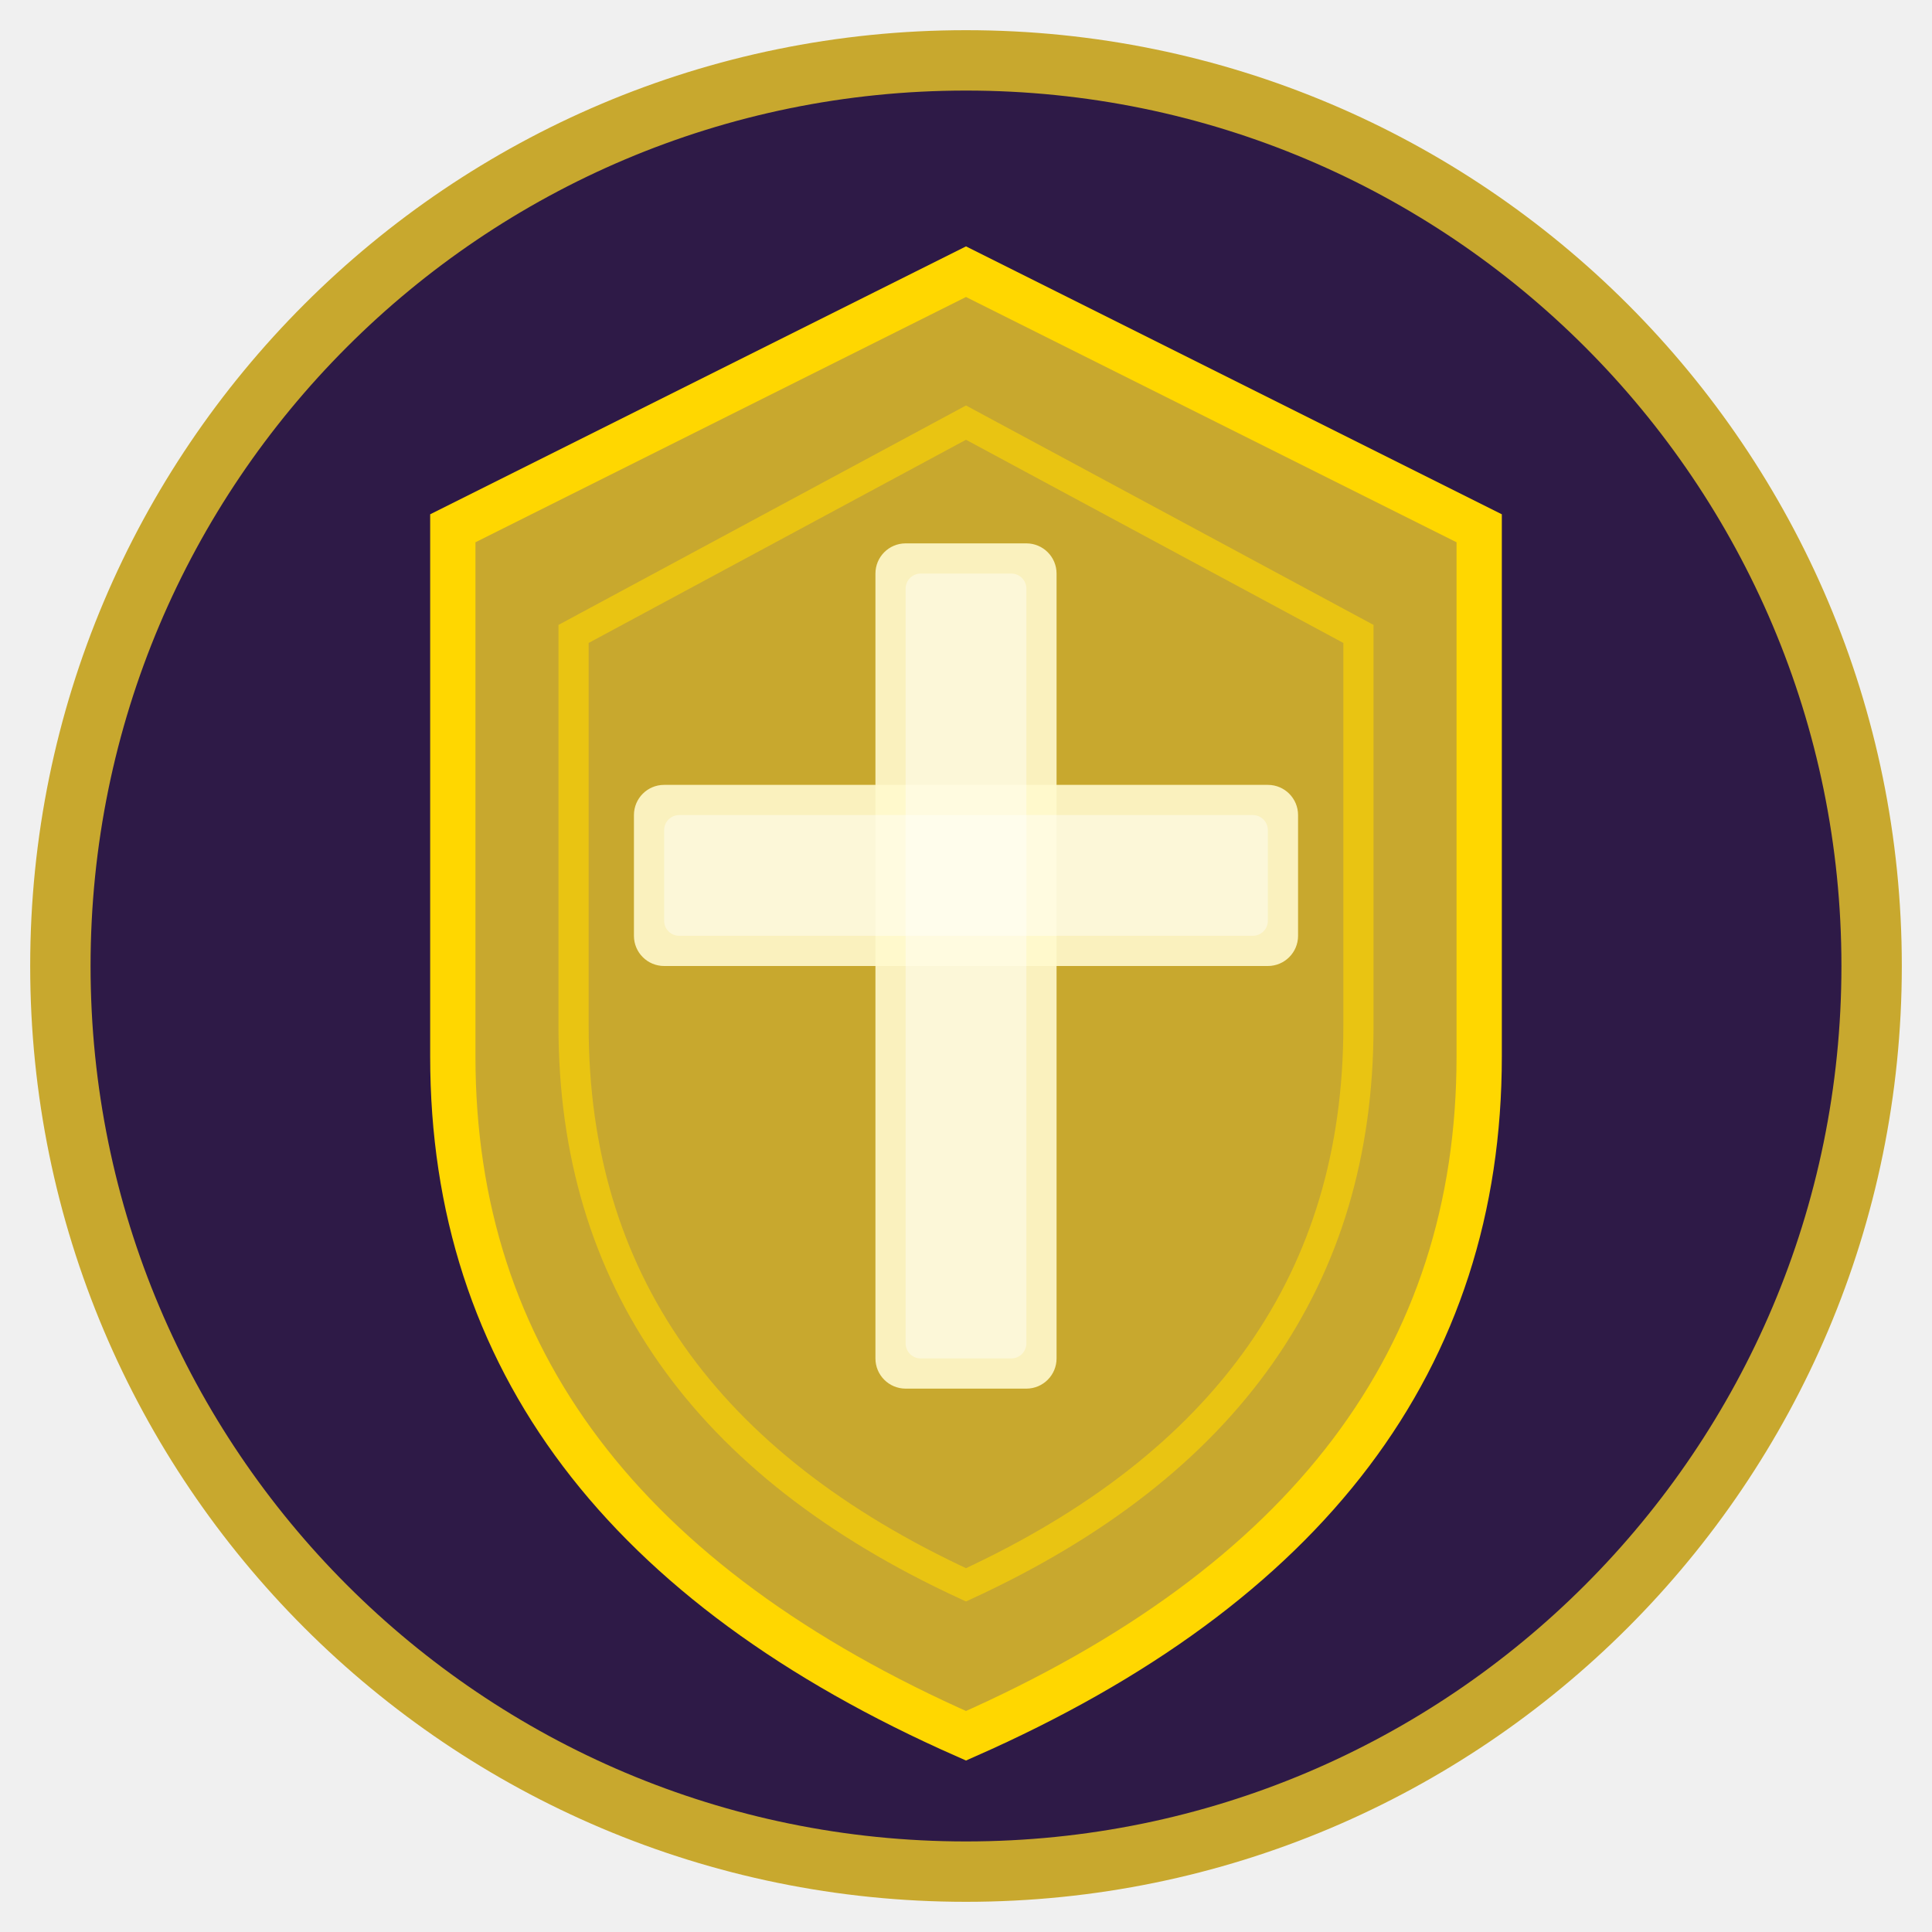
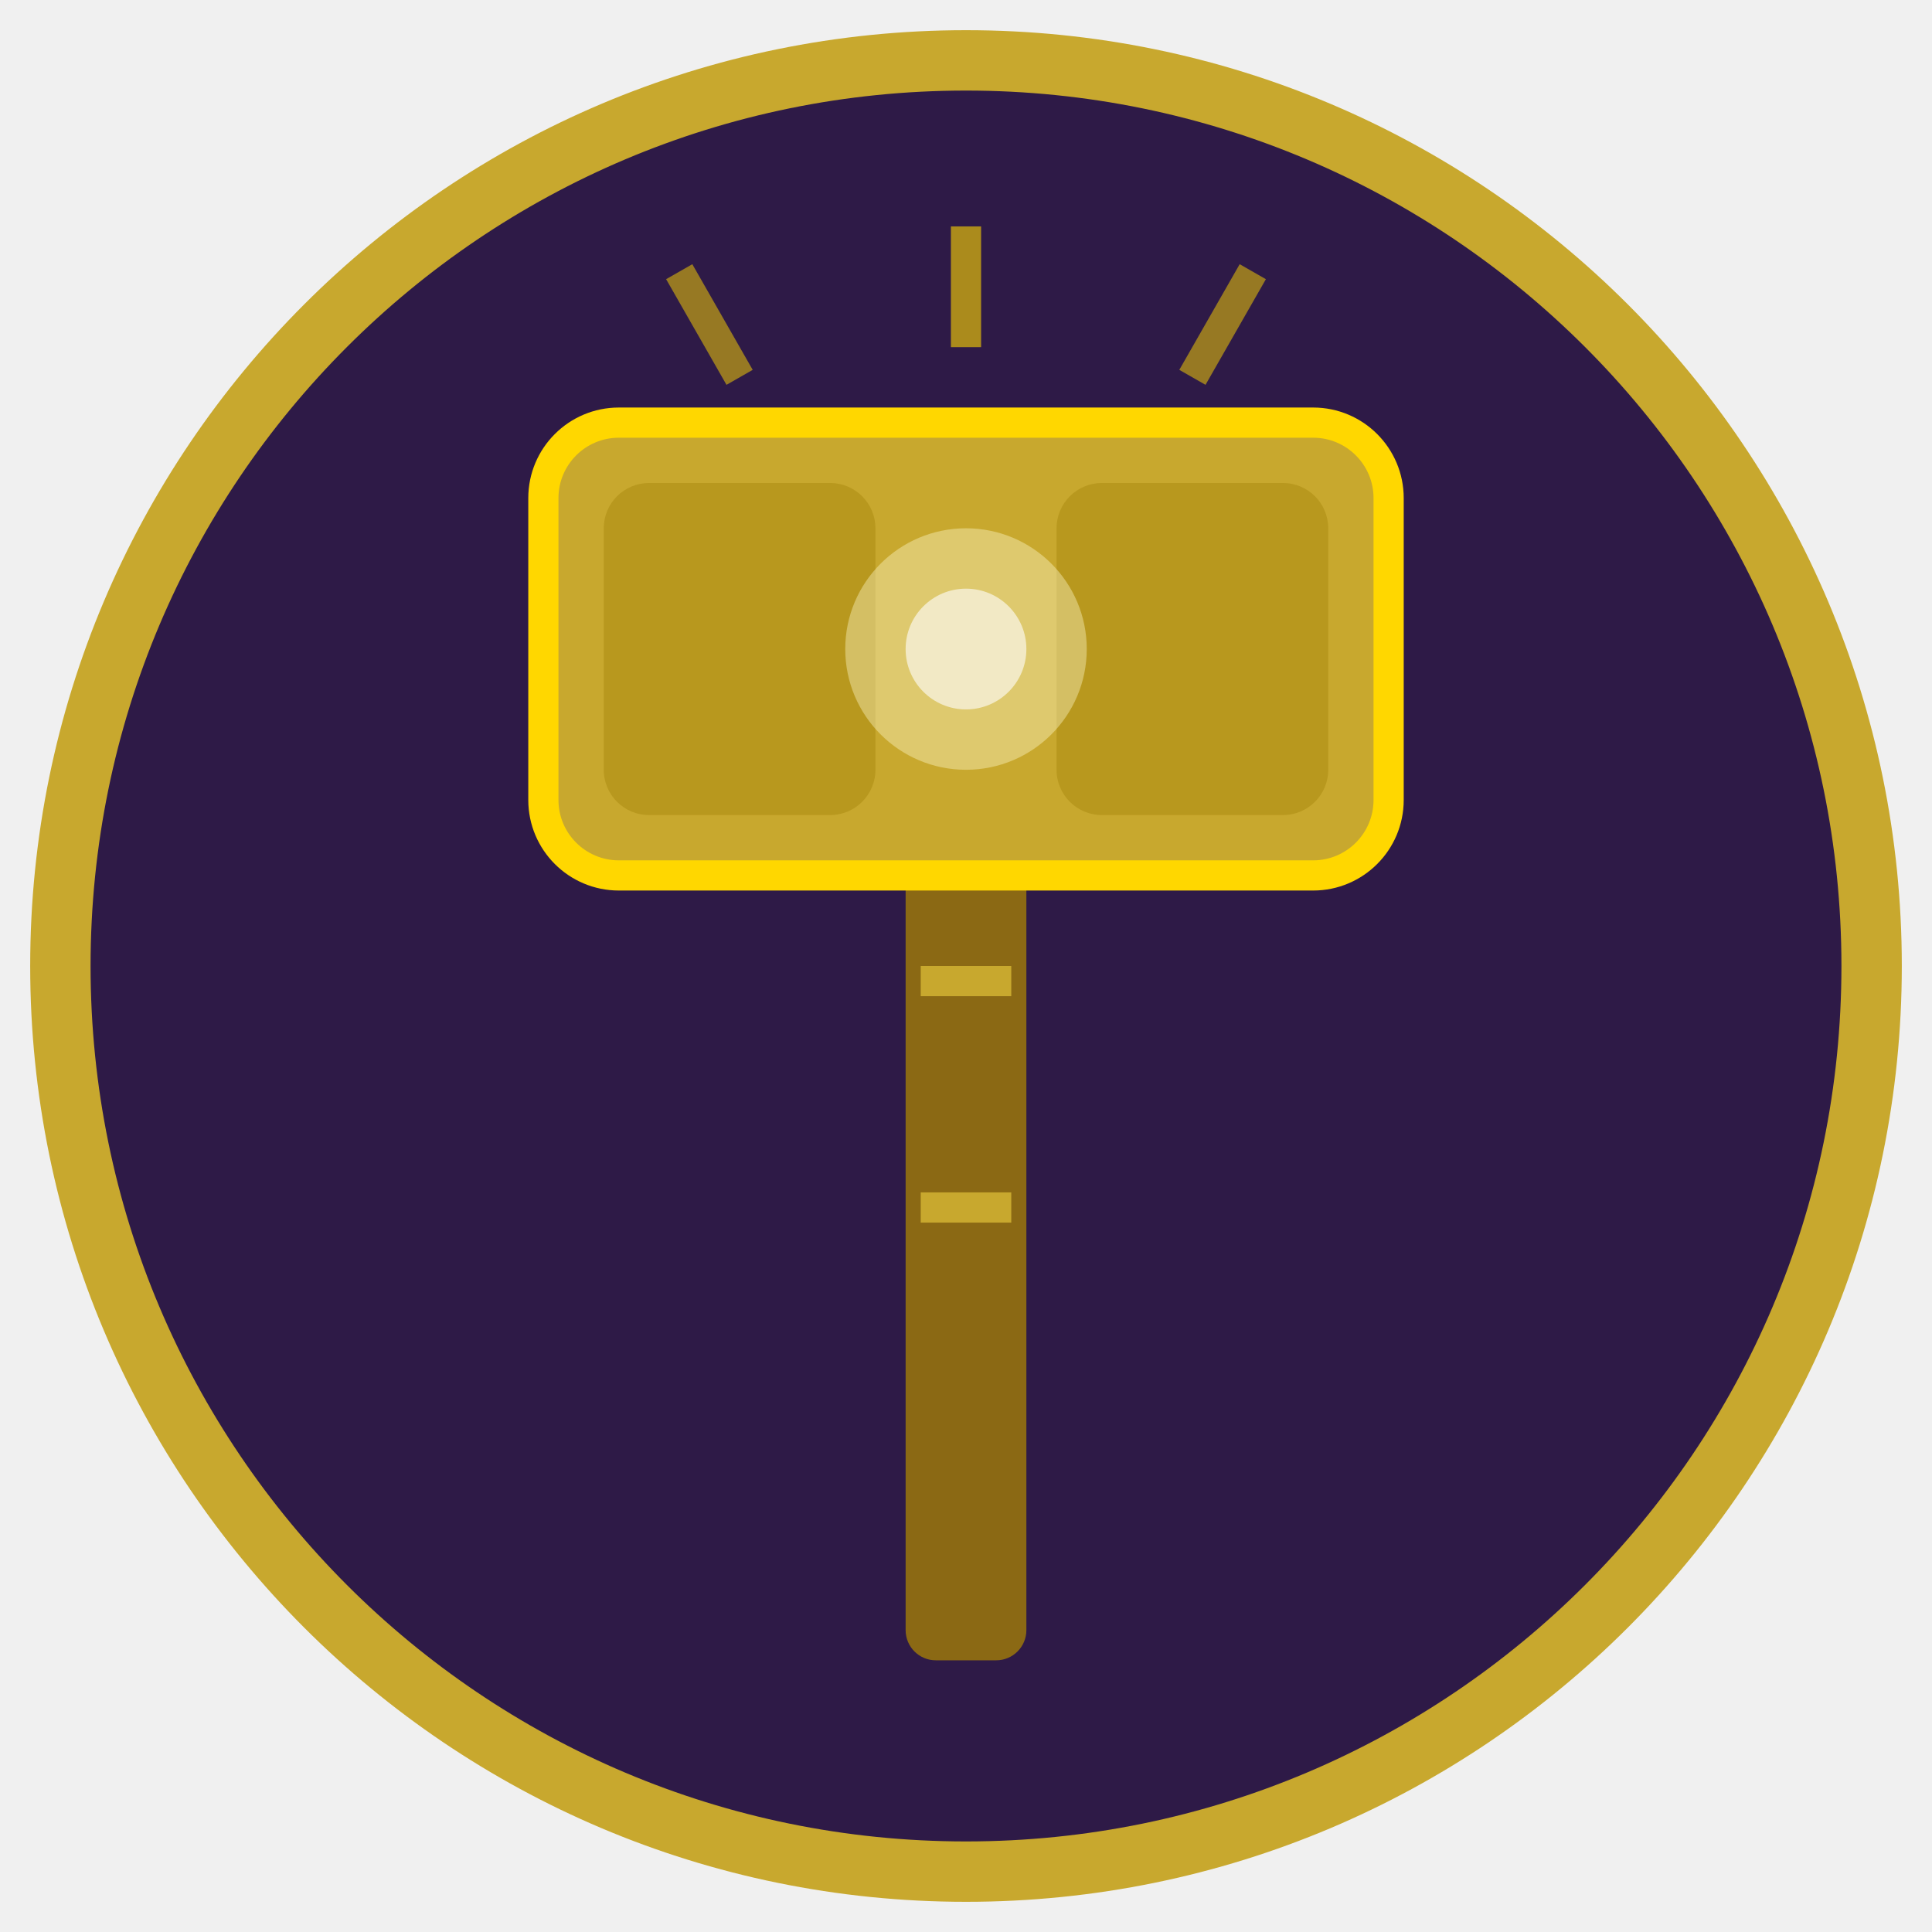
<svg xmlns="http://www.w3.org/2000/svg" width="128" height="128" viewBox="0 0 128 128">
  <circle cx="64" cy="64" r="60" fill="#2E1A47" stroke="#C8A82E" stroke-width="4" />
-   <path d="M 64 18 L 98 35 L 98 70 Q 98 100 64 115 Q 30 100 30 70 L 30 35 Z" fill="#C8A82E" stroke="#FFD700" stroke-width="3" />
-   <path d="M 64 28 L 90 42 L 90 68 Q 90 93 64 105 Q 38 93 38 68 L 38 42 Z" fill="none" stroke="#FFD700" stroke-width="2" opacity="0.6" />
-   <rect x="58" y="36" width="12" height="56" rx="2" fill="#FFFACD" opacity="0.9" />
-   <rect x="42" y="52" width="44" height="12" rx="2" fill="#FFFACD" opacity="0.9" />
-   <rect x="60" y="38" width="8" height="52" rx="1" fill="#FFFFFF" opacity="0.4" />
-   <rect x="44" y="54" width="40" height="8" rx="1" fill="#FFFFFF" opacity="0.4" />
+   <rect x="60" y="55" width="8" height="55" rx="2" fill="#8B6914" />
+   <line x1="61" y1="65" x2="67" y2="65" stroke="#C8A82E" stroke-width="2" />
+   <line x1="61" y1="80" x2="67" y2="80" stroke="#C8A82E" stroke-width="2" />
+   <rect x="36" y="28" width="56" height="30" rx="5" fill="#C8A82E" stroke="#FFD700" stroke-width="2" />
+   <rect x="40" y="32" width="18" height="22" rx="3" fill="#B8981E" />
+   <rect x="70" y="32" width="18" height="22" rx="3" fill="#B8981E" />
+   <circle cx="64" cy="43" r="8" fill="#FFFACD" opacity="0.4" />
+   <circle cx="64" cy="43" r="4" fill="#FFFFFF" opacity="0.6" />
+   <line x1="64" y1="15" x2="64" y2="23" stroke="#FFD700" stroke-width="2" opacity="0.6" />
+   <line x1="45" y1="18" x2="49" y2="25" stroke="#FFD700" stroke-width="2" opacity="0.5" />
+   <line x1="83" y1="18" x2="79" y2="25" stroke="#FFD700" stroke-width="2" opacity="0.5" />
</svg>
